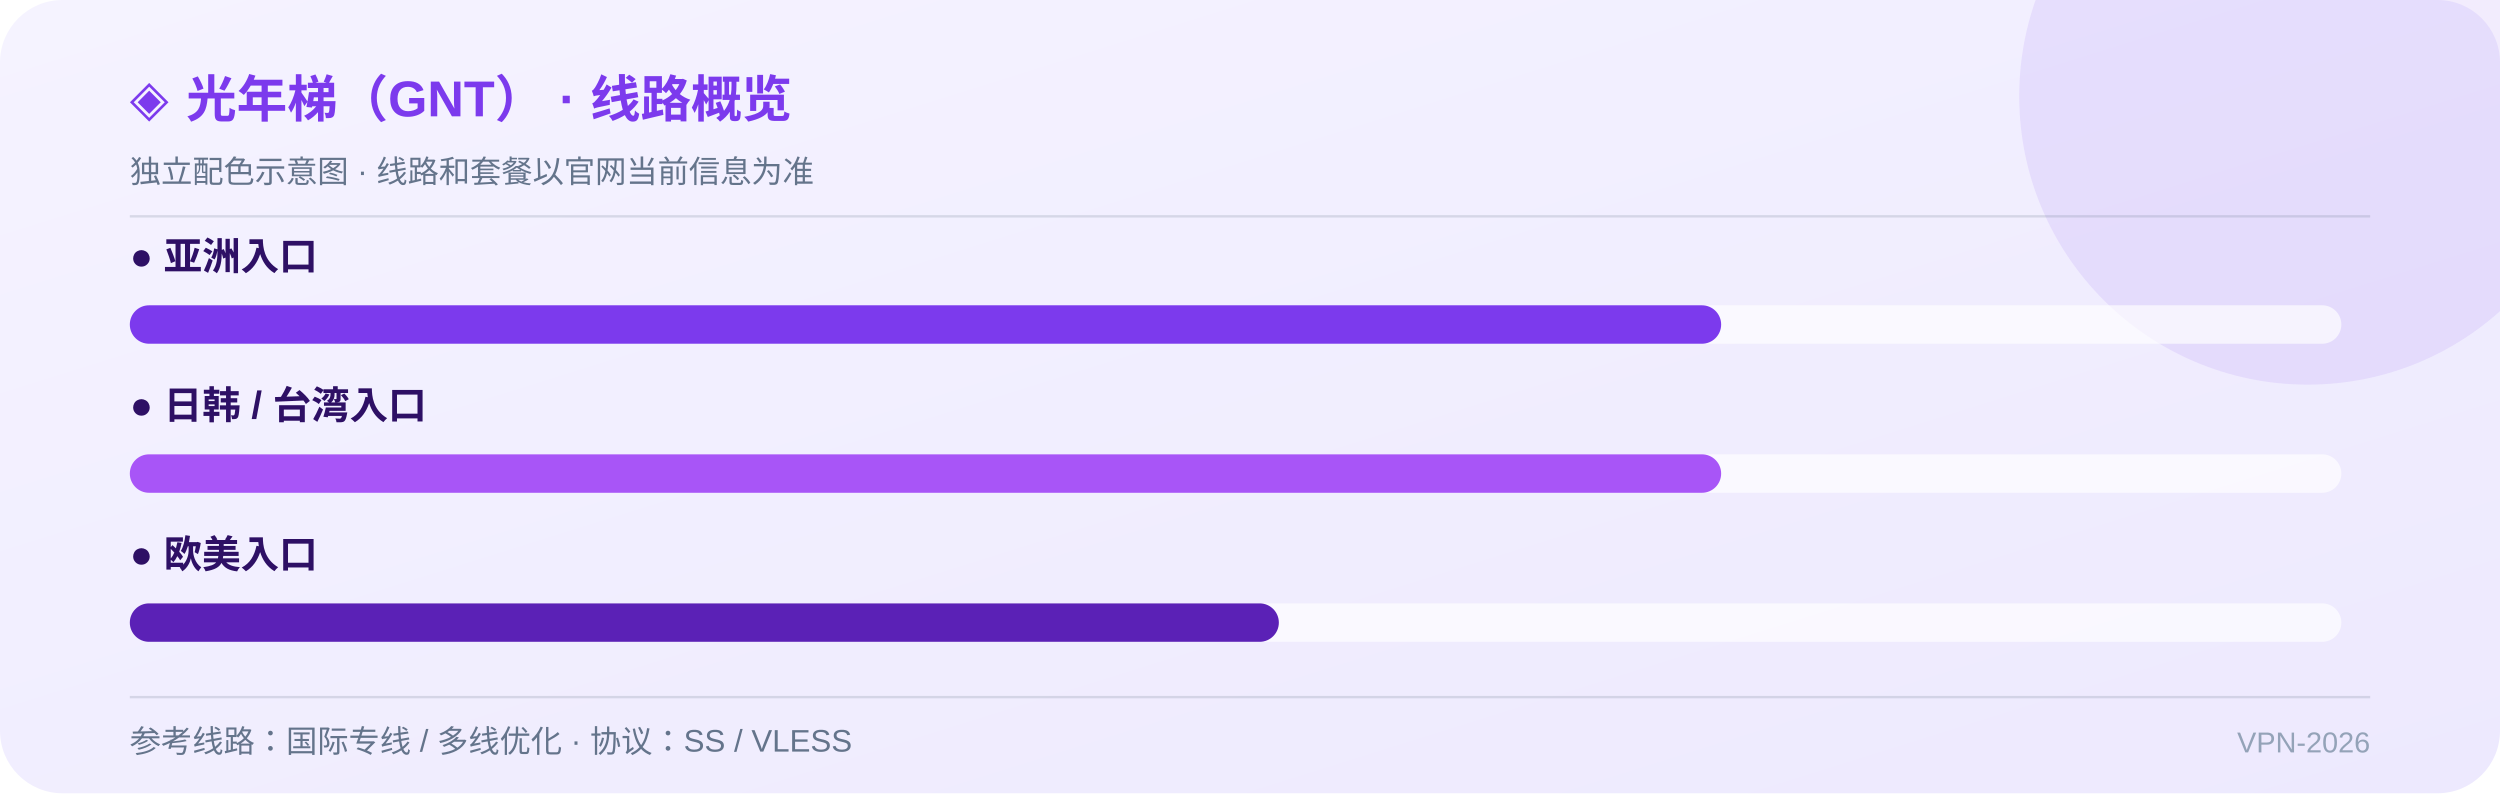
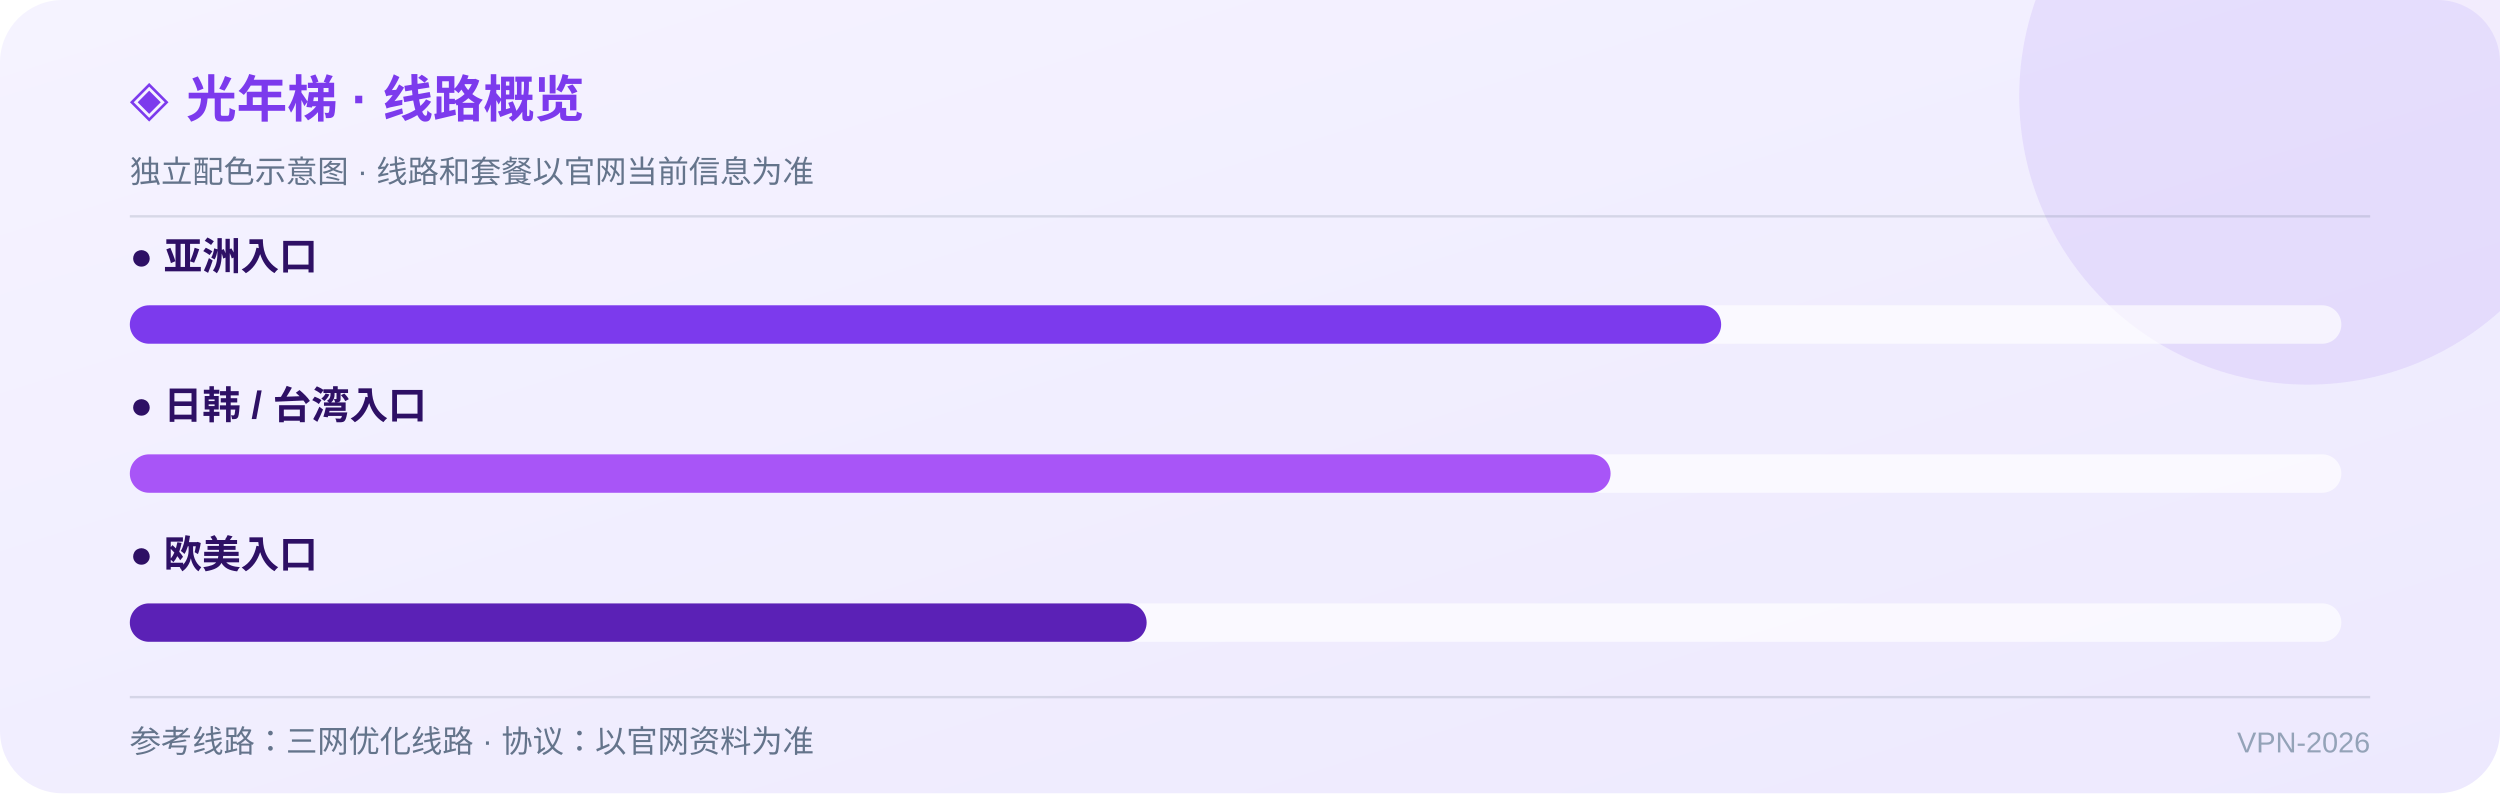
- <svg xmlns="http://www.w3.org/2000/svg" viewBox="0 0 1040 330" role="img" aria-label="光年梯（GNT）测速示意图">
+ <svg xmlns="http://www.w3.org/2000/svg" viewBox="0 0 1040 330" role="img" aria-label="光年梯测速示意图">
  <defs>
    <linearGradient id="card" x1="0" y1="0" x2="1" y2="1">
      <stop stop-color="#f5f3ff" />
      <stop offset="1" stop-color="#ede9fe" />
    </linearGradient>
  </defs>
  <rect width="1040" height="330" rx="26" fill="url(#card)" />
  <circle cx="960" cy="40" r="120" fill="#7c3aed" opacity=".10" />
-   <text x="54" y="48" fill="#7c3aed" font-family="Arial,'Microsoft YaHei',sans-serif" font-size="21" font-weight="900">◈ 光年梯（GNT） · 线路概览</text>
+   <text x="54" y="48" fill="#7c3aed" font-family="Arial,'Microsoft YaHei',sans-serif" font-size="21" font-weight="900">◈ 光年梯 · 线路概览</text>
  <text x="54" y="76" fill="#64748b" font-family="Arial,'Microsoft YaHei',sans-serif" font-size="13">独立配色示意图 · 线路和套餐以官网当前信息为准</text>
  <line x1="54" x2="986" y1="90" y2="90" stroke="#64748b33" />
  <text x="54" y="112" fill="#2e1065" font-family="Arial,'Microsoft YaHei',sans-serif" font-size="16" font-weight="800">● 亚洲入口</text>
  <rect x="54" y="127" width="920" height="16" rx="8" fill="#ffffffaa" />
  <rect x="54" y="127" width="662" height="16" rx="8" fill="#7c3aed" />
  <text x="54" y="174" fill="#2e1065" font-family="Arial,'Microsoft YaHei',sans-serif" font-size="16" font-weight="800">● 日韩 / 台湾入口</text>
  <rect x="54" y="189" width="920" height="16" rx="8" fill="#ffffffaa" />
-   <rect x="54" y="189" width="662" height="16" rx="8" fill="#a855f7" />
+   <rect x="54" y="189" width="616" height="16" rx="8" fill="#a855f7" />
  <text x="54" y="236" fill="#2e1065" font-family="Arial,'Microsoft YaHei',sans-serif" font-size="16" font-weight="800">● 欧美入口</text>
  <rect x="54" y="251" width="920" height="16" rx="8" fill="#ffffffaa" />
-   <rect x="54" y="251" width="478" height="16" rx="8" fill="#5b21b6" />
+   <rect x="54" y="251" width="423" height="16" rx="8" fill="#5b21b6" />
  <line x1="54" x2="986" y1="290" y2="290" stroke="#64748b33" />
-   <text x="54" y="313" fill="#64748b" font-family="Arial,'Microsoft YaHei',sans-serif" font-size="13">参考线路：国际专线 / 多线优化 · 协议：SS / VLESS</text>
+   <text x="54" y="313" fill="#64748b" font-family="Arial,'Microsoft YaHei',sans-serif" font-size="13">参考线路：三网优化线路 · 协议：以官网资料为准</text>
  <text x="986" y="313" text-anchor="end" fill="#94a3b8" font-family="Arial,sans-serif" font-size="12">VPN-2026</text>
</svg>
